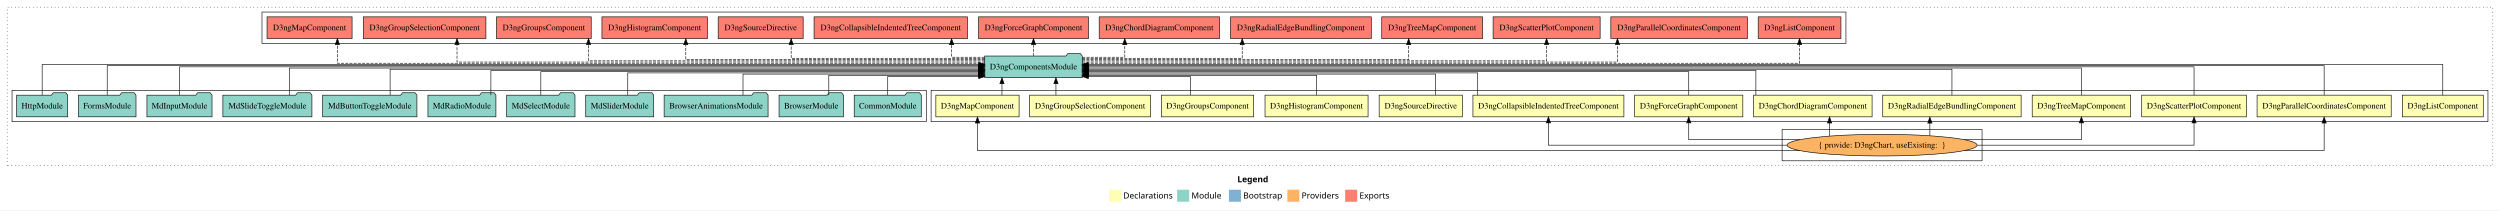
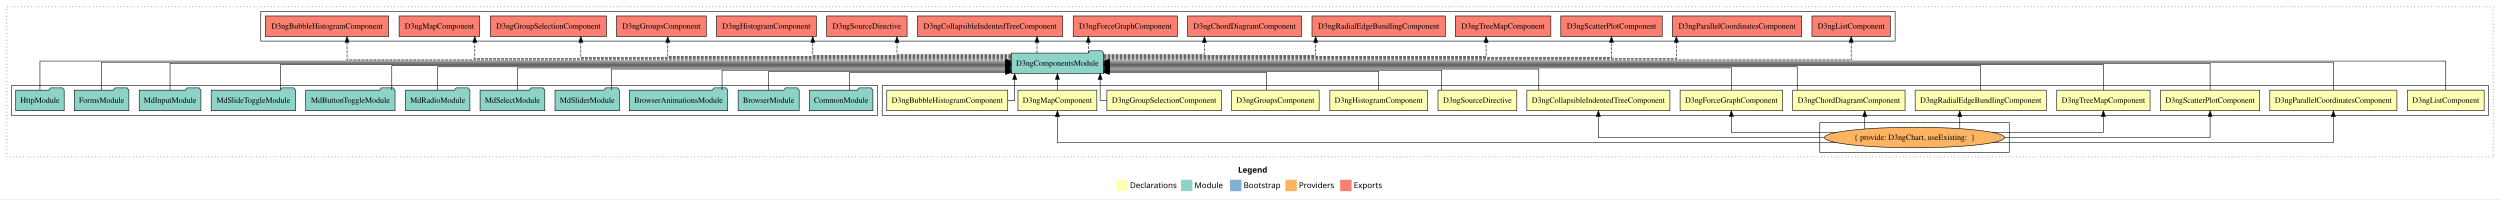
- <svg xmlns="http://www.w3.org/2000/svg" width="4151pt" height="349pt" viewBox="0.00 0.00 4151.00 349.00">
+ <svg xmlns="http://www.w3.org/2000/svg" width="4381pt" height="349pt" viewBox="0.00 0.00 4381.00 349.00">
  <g id="graph0" class="graph" transform="scale(1 1) rotate(0) translate(4 345)">
-     <polygon fill="#ffffff" stroke="transparent" points="-4,4 -4,-345 4147,-345 4147,4 -4,4" />
-     <text text-anchor="start" x="2050.509" y="-42.4" font-family="sans-serif" font-weight="bold" font-size="14.00" fill="#000000">Legend</text>
-     <polygon fill="#ffffb3" stroke="transparent" points="1837.5,-10 1837.5,-30 1857.5,-30 1857.5,-10 1837.5,-10" />
-     <text text-anchor="start" x="1861.129" y="-15.4" font-family="sans-serif" font-size="14.00" fill="#000000">  Declarations</text>
-     <polygon fill="#8dd3c7" stroke="transparent" points="1950.5,-10 1950.5,-30 1970.5,-30 1970.5,-10 1950.5,-10" />
-     <text text-anchor="start" x="1974.225" y="-15.4" font-family="sans-serif" font-size="14.00" fill="#000000">  Module</text>
-     <polygon fill="#80b1d3" stroke="transparent" points="2036.5,-10 2036.5,-30 2056.5,-30 2056.5,-10 2036.5,-10" />
-     <text text-anchor="start" x="2060.281" y="-15.4" font-family="sans-serif" font-size="14.00" fill="#000000">  Bootstrap</text>
-     <polygon fill="#fdb462" stroke="transparent" points="2133.5,-10 2133.5,-30 2153.5,-30 2153.5,-10 2133.5,-10" />
-     <text text-anchor="start" x="2157.173" y="-15.4" font-family="sans-serif" font-size="14.00" fill="#000000">  Providers</text>
-     <polygon fill="#fb8072" stroke="transparent" points="2229.5,-10 2229.5,-30 2249.5,-30 2249.5,-10 2229.5,-10" />
-     <text text-anchor="start" x="2253.226" y="-15.4" font-family="sans-serif" font-size="14.00" fill="#000000">  Exports</text>
+     <polygon fill="#ffffff" stroke="transparent" points="-4,4 -4,-345 4377,-345 4377,4 -4,4" />
+     <text text-anchor="start" x="2165.509" y="-42.4" font-family="sans-serif" font-weight="bold" font-size="14.00" fill="#000000">Legend</text>
+     <polygon fill="#ffffb3" stroke="transparent" points="1952.5,-10 1952.5,-30 1972.5,-30 1972.5,-10 1952.5,-10" />
+     <text text-anchor="start" x="1976.129" y="-15.4" font-family="sans-serif" font-size="14.00" fill="#000000">  Declarations</text>
+     <polygon fill="#8dd3c7" stroke="transparent" points="2065.5,-10 2065.5,-30 2085.5,-30 2085.5,-10 2065.5,-10" />
+     <text text-anchor="start" x="2089.225" y="-15.4" font-family="sans-serif" font-size="14.00" fill="#000000">  Module</text>
+     <polygon fill="#80b1d3" stroke="transparent" points="2151.5,-10 2151.5,-30 2171.5,-30 2171.5,-10 2151.5,-10" />
+     <text text-anchor="start" x="2175.281" y="-15.4" font-family="sans-serif" font-size="14.00" fill="#000000">  Bootstrap</text>
+     <polygon fill="#fdb462" stroke="transparent" points="2248.5,-10 2248.5,-30 2268.5,-30 2268.5,-10 2248.5,-10" />
+     <text text-anchor="start" x="2272.173" y="-15.4" font-family="sans-serif" font-size="14.00" fill="#000000">  Providers</text>
+     <polygon fill="#fb8072" stroke="transparent" points="2344.5,-10 2344.5,-30 2364.5,-30 2364.5,-10 2344.5,-10" />
+     <text text-anchor="start" x="2368.226" y="-15.4" font-family="sans-serif" font-size="14.00" fill="#000000">  Exports</text>
    <g id="clust1" class="cluster">
-       <polygon fill="none" stroke="#000000" stroke-dasharray="1,5" points="8,-70 8,-333 4135,-333 4135,-70 8,-70" />
+       <polygon fill="none" stroke="#000000" stroke-dasharray="1,5" points="8,-70 8,-333 4365,-333 4365,-70 8,-70" />
    </g>
    <g id="clust2" class="cluster">
-       <polygon fill="none" stroke="#000000" points="1542,-143 1542,-195 4127,-195 4127,-143 1542,-143" />
+       <polygon fill="none" stroke="#000000" points="1542,-143 1542,-195 4357,-195 4357,-143 1542,-143" />
    </g>
    <g id="clust4" class="cluster">
-       <polygon fill="none" stroke="#000000" points="2955,-78 2955,-130 3287,-130 3287,-78 2955,-78" />
-     </g>
-     <g id="clust16" class="cluster">
+       <polygon fill="none" stroke="#000000" points="3185,-78 3185,-130 3517,-130 3517,-78 3185,-78" />
+     </g>
+     <g id="clust17" class="cluster">
      <polygon fill="none" stroke="#000000" points="16,-143 16,-195 1534,-195 1534,-143 16,-143" />
    </g>
-     <g id="clust17" class="cluster">
-       <polygon fill="none" stroke="#000000" points="431,-273 431,-325 3061,-325 3061,-273 431,-273" />
+     <g id="clust18" class="cluster">
+       <polygon fill="none" stroke="#000000" points="453,-273 453,-325 3317,-325 3317,-273 453,-273" />
    </g>
    <g id="node1" class="node">
-       <polygon fill="#ffffb3" stroke="#000000" points="4119.218,-187 3984.782,-187 3984.782,-151 4119.218,-151 4119.218,-187" />
-       <text text-anchor="middle" x="4052" y="-164.8" font-family="Times,serif" font-size="14.00" fill="#000000">D3ngListComponent</text>
+       <polygon fill="#ffffb3" stroke="#000000" points="4349.218,-187 4214.782,-187 4214.782,-151 4349.218,-151 4349.218,-187" />
+       <text text-anchor="middle" x="4282" y="-164.8" font-family="Times,serif" font-size="14.00" fill="#000000">D3ngListComponent</text>
+     </g>
+     <g id="node15" class="node">
+       <polygon fill="#8dd3c7" stroke="#000000" points="1929.934,-252 1926.934,-256 1905.934,-256 1902.934,-252 1768.066,-252 1768.066,-216 1929.934,-216 1929.934,-252" />
+       <text text-anchor="middle" x="1849" y="-229.8" font-family="Times,serif" font-size="14.00" fill="#000000">D3ngComponentsModule</text>
+     </g>
+     <g id="edge1" class="edge">
+       <path fill="none" stroke="#000000" d="M4282,-187.129C4282,-207.572 4282,-238 4282,-238 4282,-238 1939.95,-238 1939.95,-238" />
+       <polygon fill="#000000" stroke="#000000" points="1939.95,-234.5 1929.95,-238 1939.95,-241.5 1939.95,-234.5" />
+     </g>
+     <g id="node2" class="node">
+       <polygon fill="#ffffb3" stroke="#000000" points="4196.35,-187 3973.65,-187 3973.65,-151 4196.35,-151 4196.35,-187" />
+       <text text-anchor="middle" x="4085" y="-164.8" font-family="Times,serif" font-size="14.00" fill="#000000">D3ngParallelCoordinatesComponent</text>
+     </g>
+     <g id="edge2" class="edge">
+       <path fill="none" stroke="#000000" d="M4085,-187.308C4085,-207.145 4085,-236 4085,-236 4085,-236 1939.901,-236 1939.901,-236" />
+       <polygon fill="#000000" stroke="#000000" points="1939.901,-232.5 1929.901,-236 1939.901,-239.5 1939.901,-232.5" />
+     </g>
+     <g id="node3" class="node">
+       <polygon fill="#ffffb3" stroke="#000000" points="3955.871,-187 3782.129,-187 3782.129,-151 3955.871,-151 3955.871,-187" />
+       <text text-anchor="middle" x="3869" y="-164.8" font-family="Times,serif" font-size="14.00" fill="#000000">D3ngScatterPlotComponent</text>
+     </g>
+     <g id="edge4" class="edge">
+       <path fill="none" stroke="#000000" d="M3869,-187.106C3869,-206.339 3869,-234 3869,-234 3869,-234 1939.746,-234 1939.746,-234" />
+       <polygon fill="#000000" stroke="#000000" points="1939.746,-230.5 1929.746,-234 1939.746,-237.5 1939.746,-230.5" />
+     </g>
+     <g id="node4" class="node">
+       <polygon fill="#ffffb3" stroke="#000000" points="3763.741,-187 3600.259,-187 3600.259,-151 3763.741,-151 3763.741,-187" />
+       <text text-anchor="middle" x="3682" y="-164.8" font-family="Times,serif" font-size="14.00" fill="#000000">D3ngTreeMapComponent</text>
+     </g>
+     <g id="edge6" class="edge">
+       <path fill="none" stroke="#000000" d="M3682,-187.222C3682,-205.828 3682,-232 3682,-232 3682,-232 1939.83,-232 1939.83,-232" />
+       <polygon fill="#000000" stroke="#000000" points="1939.83,-228.5 1929.83,-232 1939.83,-235.5 1939.83,-228.5" />
+     </g>
+     <g id="node5" class="node">
+       <polygon fill="#ffffb3" stroke="#000000" points="3581.871,-187 3352.129,-187 3352.129,-151 3581.871,-151 3581.871,-187" />
+       <text text-anchor="middle" x="3467" y="-164.8" font-family="Times,serif" font-size="14.00" fill="#000000">D3ngRadialEdgeBundlingComponent</text>
+     </g>
+     <g id="edge8" class="edge">
+       <path fill="none" stroke="#000000" d="M3467,-187.302C3467,-205.27 3467,-230 3467,-230 3467,-230 1939.79,-230 1939.79,-230" />
+       <polygon fill="#000000" stroke="#000000" points="1939.791,-226.5 1929.79,-230 1939.79,-233.5 1939.791,-226.5" />
+     </g>
+     <g id="node6" class="node">
+       <polygon fill="#ffffb3" stroke="#000000" points="3334.414,-187 3137.586,-187 3137.586,-151 3334.414,-151 3334.414,-187" />
+       <text text-anchor="middle" x="3236" y="-164.8" font-family="Times,serif" font-size="14.00" fill="#000000">D3ngChordDiagramComponent</text>
+     </g>
+     <g id="edge10" class="edge">
+       <path fill="none" stroke="#000000" d="M3145.484,-187.023C3145.484,-204.373 3145.484,-228 3145.484,-228 3145.484,-228 1940.101,-228 1940.101,-228" />
+       <polygon fill="#000000" stroke="#000000" points="1940.101,-224.5 1930.101,-228 1940.101,-231.5 1940.101,-224.5" />
+     </g>
+     <g id="node7" class="node">
+       <polygon fill="#ffffb3" stroke="#000000" points="3119.793,-187 2940.207,-187 2940.207,-151 3119.793,-151 3119.793,-187" />
+       <text text-anchor="middle" x="3030" y="-164.8" font-family="Times,serif" font-size="14.00" fill="#000000">D3ngForceGraphComponent</text>
+     </g>
+     <g id="edge12" class="edge">
+       <path fill="none" stroke="#000000" d="M3030,-187.035C3030,-203.734 3030,-226 3030,-226 3030,-226 1940.175,-226 1940.175,-226" />
+       <polygon fill="#000000" stroke="#000000" points="1940.175,-222.5 1930.175,-226 1940.175,-229.5 1940.175,-222.5" />
+     </g>
+     <g id="node8" class="node">
+       <polygon fill="#ffffb3" stroke="#000000" points="2922.335,-187 2671.665,-187 2671.665,-151 2922.335,-151 2922.335,-187" />
+       <text text-anchor="middle" x="2797" y="-164.8" font-family="Times,serif" font-size="14.00" fill="#000000">D3ngCollapsibleIndentedTreeComponent</text>
+     </g>
+     <g id="edge14" class="edge">
+       <path fill="none" stroke="#000000" d="M2692.602,-187.009C2692.602,-203.049 2692.602,-224 2692.602,-224 2692.602,-224 1939.888,-224 1939.888,-224" />
+       <polygon fill="#000000" stroke="#000000" points="1939.888,-220.5 1929.888,-224 1939.888,-227.5 1939.888,-220.5" />
+     </g>
+     <g id="node9" class="node">
+       <polygon fill="#ffffb3" stroke="#000000" points="2654.062,-187 2515.938,-187 2515.938,-151 2654.062,-151 2654.062,-187" />
+       <text text-anchor="middle" x="2585" y="-164.8" font-family="Times,serif" font-size="14.00" fill="#000000">D3ngSourceDirective</text>
+     </g>
+     <g id="edge16" class="edge">
+       <path fill="none" stroke="#000000" d="M2522.327,-187.24C2522.327,-202.571 2522.327,-222 2522.327,-222 2522.327,-222 1939.884,-222 1939.884,-222" />
+       <polygon fill="#000000" stroke="#000000" points="1939.884,-218.5 1929.884,-222 1939.884,-225.5 1939.884,-218.5" />
+     </g>
+     <g id="node10" class="node">
+       <polygon fill="#ffffb3" stroke="#000000" points="2497.538,-187 2326.462,-187 2326.462,-151 2497.538,-151 2497.538,-187" />
+       <text text-anchor="middle" x="2412" y="-164.8" font-family="Times,serif" font-size="14.00" fill="#000000">D3ngHistogramComponent</text>
+     </g>
+     <g id="edge17" class="edge">
+       <path fill="none" stroke="#000000" d="M2412,-187.124C2412,-201.783 2412,-220 2412,-220 2412,-220 1939.964,-220 1939.964,-220" />
+       <polygon fill="#000000" stroke="#000000" points="1939.964,-216.5 1929.964,-220 1939.964,-223.5 1939.964,-216.5" />
+     </g>
+     <g id="node11" class="node">
+       <polygon fill="#ffffb3" stroke="#000000" points="2307.651,-187 2154.349,-187 2154.349,-151 2307.651,-151 2307.651,-187" />
+       <text text-anchor="middle" x="2231" y="-164.8" font-family="Times,serif" font-size="14.00" fill="#000000">D3ngGroupsComponent</text>
+     </g>
+     <g id="edge18" class="edge">
+       <path fill="none" stroke="#000000" d="M2215.566,-187.246C2215.566,-201.177 2215.566,-218 2215.566,-218 2215.566,-218 1939.898,-218 1939.898,-218" />
+       <polygon fill="#000000" stroke="#000000" points="1939.898,-214.5 1929.898,-218 1939.898,-221.5 1939.898,-214.5" />
+     </g>
+     <g id="node12" class="node">
+       <polygon fill="#ffffb3" stroke="#000000" points="2136.305,-187 1935.695,-187 1935.695,-151 2136.305,-151 2136.305,-187" />
+       <text text-anchor="middle" x="2036" y="-164.8" font-family="Times,serif" font-size="14.00" fill="#000000">D3ngGroupSelectionComponent</text>
+     </g>
+     <g id="edge19" class="edge">
+       <path fill="none" stroke="#000000" d="M1935.459,-169C1928.333,-169 1923.883,-169 1923.883,-169 1923.883,-169 1923.883,-205.894 1923.883,-205.894" />
+       <polygon fill="#000000" stroke="#000000" points="1920.383,-205.894 1923.883,-215.894 1927.383,-205.894 1920.383,-205.894" />
+     </g>
+     <g id="node13" class="node">
+       <polygon fill="#ffffb3" stroke="#000000" points="1918.098,-187 1779.902,-187 1779.902,-151 1918.098,-151 1918.098,-187" />
+       <text text-anchor="middle" x="1849" y="-164.8" font-family="Times,serif" font-size="14.00" fill="#000000">D3ngMapComponent</text>
+     </g>
+     <g id="edge20" class="edge">
+       <path fill="none" stroke="#000000" d="M1849,-187.106C1849,-187.106 1849,-205.991 1849,-205.991" />
+       <polygon fill="#000000" stroke="#000000" points="1845.5,-205.991 1849,-215.991 1852.5,-205.991 1845.5,-205.991" />
    </g>
    <g id="node14" class="node">
-       <polygon fill="#8dd3c7" stroke="#000000" points="1792.934,-252 1789.934,-256 1768.934,-256 1765.934,-252 1631.066,-252 1631.066,-216 1792.934,-216 1792.934,-252" />
-       <text text-anchor="middle" x="1712" y="-229.8" font-family="Times,serif" font-size="14.00" fill="#000000">D3ngComponentsModule</text>
-     </g>
-     <g id="edge1" class="edge">
-       <path fill="none" stroke="#000000" d="M4052,-187.129C4052,-207.572 4052,-238 4052,-238 4052,-238 1802.888,-238 1802.888,-238" />
-       <polygon fill="#000000" stroke="#000000" points="1802.888,-234.5 1792.888,-238 1802.888,-241.5 1802.888,-234.5" />
-     </g>
-     <g id="node2" class="node">
-       <polygon fill="#ffffb3" stroke="#000000" points="3966.35,-187 3743.65,-187 3743.65,-151 3966.35,-151 3966.35,-187" />
-       <text text-anchor="middle" x="3855" y="-164.8" font-family="Times,serif" font-size="14.00" fill="#000000">D3ngParallelCoordinatesComponent</text>
-     </g>
-     <g id="edge2" class="edge">
-       <path fill="none" stroke="#000000" d="M3855,-187.308C3855,-207.145 3855,-236 3855,-236 3855,-236 1802.743,-236 1802.743,-236" />
-       <polygon fill="#000000" stroke="#000000" points="1802.743,-232.5 1792.743,-236 1802.743,-239.5 1802.743,-232.5" />
-     </g>
-     <g id="node3" class="node">
-       <polygon fill="#ffffb3" stroke="#000000" points="3725.871,-187 3552.129,-187 3552.129,-151 3725.871,-151 3725.871,-187" />
-       <text text-anchor="middle" x="3639" y="-164.8" font-family="Times,serif" font-size="14.00" fill="#000000">D3ngScatterPlotComponent</text>
-     </g>
-     <g id="edge4" class="edge">
-       <path fill="none" stroke="#000000" d="M3639,-187.106C3639,-206.339 3639,-234 3639,-234 3639,-234 1802.958,-234 1802.958,-234" />
-       <polygon fill="#000000" stroke="#000000" points="1802.958,-230.5 1792.958,-234 1802.958,-237.5 1802.958,-230.5" />
-     </g>
-     <g id="node4" class="node">
-       <polygon fill="#ffffb3" stroke="#000000" points="3533.741,-187 3370.259,-187 3370.259,-151 3533.741,-151 3533.741,-187" />
-       <text text-anchor="middle" x="3452" y="-164.8" font-family="Times,serif" font-size="14.00" fill="#000000">D3ngTreeMapComponent</text>
-     </g>
-     <g id="edge6" class="edge">
-       <path fill="none" stroke="#000000" d="M3452,-187.222C3452,-205.828 3452,-232 3452,-232 3452,-232 1802.722,-232 1802.722,-232" />
-       <polygon fill="#000000" stroke="#000000" points="1802.722,-228.5 1792.722,-232 1802.722,-235.5 1802.722,-228.5" />
-     </g>
-     <g id="node5" class="node">
-       <polygon fill="#ffffb3" stroke="#000000" points="3351.871,-187 3122.129,-187 3122.129,-151 3351.871,-151 3351.871,-187" />
-       <text text-anchor="middle" x="3237" y="-164.8" font-family="Times,serif" font-size="14.00" fill="#000000">D3ngRadialEdgeBundlingComponent</text>
-     </g>
-     <g id="edge8" class="edge">
-       <path fill="none" stroke="#000000" d="M3237,-187.302C3237,-205.27 3237,-230 3237,-230 3237,-230 1802.914,-230 1802.914,-230" />
-       <polygon fill="#000000" stroke="#000000" points="1802.914,-226.5 1792.914,-230 1802.914,-233.5 1802.914,-226.5" />
-     </g>
-     <g id="node6" class="node">
-       <polygon fill="#ffffb3" stroke="#000000" points="3104.414,-187 2907.586,-187 2907.586,-151 3104.414,-151 3104.414,-187" />
-       <text text-anchor="middle" x="3006" y="-164.8" font-family="Times,serif" font-size="14.00" fill="#000000">D3ngChordDiagramComponent</text>
-     </g>
-     <g id="edge10" class="edge">
-       <path fill="none" stroke="#000000" d="M2911.467,-187.023C2911.467,-204.373 2911.467,-228 2911.467,-228 2911.467,-228 1803.032,-228 1803.032,-228" />
-       <polygon fill="#000000" stroke="#000000" points="1803.032,-224.5 1793.032,-228 1803.032,-231.5 1803.032,-224.5" />
-     </g>
-     <g id="node7" class="node">
-       <polygon fill="#ffffb3" stroke="#000000" points="2889.793,-187 2710.207,-187 2710.207,-151 2889.793,-151 2889.793,-187" />
-       <text text-anchor="middle" x="2800" y="-164.8" font-family="Times,serif" font-size="14.00" fill="#000000">D3ngForceGraphComponent</text>
-     </g>
-     <g id="edge12" class="edge">
-       <path fill="none" stroke="#000000" d="M2800,-187.035C2800,-203.734 2800,-226 2800,-226 2800,-226 1802.888,-226 1802.888,-226" />
-       <polygon fill="#000000" stroke="#000000" points="1802.888,-222.5 1792.888,-226 1802.888,-229.5 1802.888,-222.5" />
-     </g>
-     <g id="node8" class="node">
-       <polygon fill="#ffffb3" stroke="#000000" points="2692.335,-187 2441.665,-187 2441.665,-151 2692.335,-151 2692.335,-187" />
-       <text text-anchor="middle" x="2567" y="-164.8" font-family="Times,serif" font-size="14.00" fill="#000000">D3ngCollapsibleIndentedTreeComponent</text>
-     </g>
-     <g id="edge14" class="edge">
-       <path fill="none" stroke="#000000" d="M2449.602,-187.009C2449.602,-203.049 2449.602,-224 2449.602,-224 2449.602,-224 1803.046,-224 1803.046,-224" />
-       <polygon fill="#000000" stroke="#000000" points="1803.046,-220.5 1793.046,-224 1803.046,-227.5 1803.046,-220.5" />
-     </g>
-     <g id="node9" class="node">
-       <polygon fill="#ffffb3" stroke="#000000" points="2424.062,-187 2285.938,-187 2285.938,-151 2424.062,-151 2424.062,-187" />
-       <text text-anchor="middle" x="2355" y="-164.8" font-family="Times,serif" font-size="14.00" fill="#000000">D3ngSourceDirective</text>
-     </g>
-     <g id="edge16" class="edge">
-       <path fill="none" stroke="#000000" d="M2379.481,-187.24C2379.481,-202.571 2379.481,-222 2379.481,-222 2379.481,-222 1802.846,-222 1802.846,-222" />
-       <polygon fill="#000000" stroke="#000000" points="1802.846,-218.5 1792.846,-222 1802.846,-225.5 1802.846,-218.5" />
-     </g>
-     <g id="node10" class="node">
-       <polygon fill="#ffffb3" stroke="#000000" points="2267.538,-187 2096.462,-187 2096.462,-151 2267.538,-151 2267.538,-187" />
-       <text text-anchor="middle" x="2182" y="-164.8" font-family="Times,serif" font-size="14.00" fill="#000000">D3ngHistogramComponent</text>
-     </g>
-     <g id="edge17" class="edge">
-       <path fill="none" stroke="#000000" d="M2182,-187.124C2182,-201.783 2182,-220 2182,-220 2182,-220 1802.796,-220 1802.796,-220" />
-       <polygon fill="#000000" stroke="#000000" points="1802.796,-216.5 1792.796,-220 1802.796,-223.5 1802.796,-216.5" />
-     </g>
-     <g id="node11" class="node">
-       <polygon fill="#ffffb3" stroke="#000000" points="2077.651,-187 1924.349,-187 1924.349,-151 2077.651,-151 2077.651,-187" />
-       <text text-anchor="middle" x="2001" y="-164.8" font-family="Times,serif" font-size="14.00" fill="#000000">D3ngGroupsComponent</text>
-     </g>
-     <g id="edge18" class="edge">
-       <path fill="none" stroke="#000000" d="M1972.566,-187.246C1972.566,-201.177 1972.566,-218 1972.566,-218 1972.566,-218 1803.016,-218 1803.016,-218" />
-       <polygon fill="#000000" stroke="#000000" points="1803.016,-214.5 1793.016,-218 1803.016,-221.5 1803.016,-214.5" />
-     </g>
-     <g id="node12" class="node">
-       <polygon fill="#ffffb3" stroke="#000000" points="1906.305,-187 1705.695,-187 1705.695,-151 1906.305,-151 1906.305,-187" />
-       <text text-anchor="middle" x="1806" y="-164.8" font-family="Times,serif" font-size="14.00" fill="#000000">D3ngGroupSelectionComponent</text>
-     </g>
-     <g id="edge19" class="edge">
-       <path fill="none" stroke="#000000" d="M1749.282,-187.106C1749.282,-187.106 1749.282,-205.991 1749.282,-205.991" />
-       <polygon fill="#000000" stroke="#000000" points="1745.782,-205.991 1749.282,-215.991 1752.782,-205.991 1745.782,-205.991" />
-     </g>
-     <g id="node13" class="node">
-       <polygon fill="#ffffb3" stroke="#000000" points="1688.098,-187 1549.902,-187 1549.902,-151 1688.098,-151 1688.098,-187" />
-       <text text-anchor="middle" x="1619" y="-164.8" font-family="Times,serif" font-size="14.00" fill="#000000">D3ngMapComponent</text>
-     </g>
-     <g id="edge20" class="edge">
-       <path fill="none" stroke="#000000" d="M1659.666,-187.106C1659.666,-187.106 1659.666,-205.991 1659.666,-205.991" />
-       <polygon fill="#000000" stroke="#000000" points="1656.166,-205.991 1659.666,-215.991 1663.166,-205.991 1656.166,-205.991" />
-     </g>
-     <g id="node27" class="node">
-       <polygon fill="#fb8072" stroke="#000000" points="3052.718,-317 2915.282,-317 2915.282,-281 3052.718,-281 3052.718,-317" />
-       <text text-anchor="middle" x="2984" y="-294.8" font-family="Times,serif" font-size="14.00" fill="#000000">D3ngListComponent </text>
-     </g>
-     <g id="edge33" class="edge">
-       <path fill="none" stroke="#000000" stroke-dasharray="5,2" d="M1793.019,-240C2073.197,-240 2984,-240 2984,-240 2984,-240 2984,-270.978 2984,-270.978" />
-       <polygon fill="#000000" stroke="#000000" points="2980.5,-270.977 2984,-280.978 2987.5,-270.978 2980.5,-270.977" />
+       <polygon fill="#ffffb3" stroke="#000000" points="1761.979,-187 1550.021,-187 1550.021,-151 1761.979,-151 1761.979,-187" />
+       <text text-anchor="middle" x="1656" y="-164.8" font-family="Times,serif" font-size="14.00" fill="#000000">D3ngBubbleHistogramComponent</text>
+     </g>
+     <g id="edge22" class="edge">
+       <path fill="none" stroke="#000000" d="M1762.36,-169C1769.611,-169 1774.117,-169 1774.117,-169 1774.117,-169 1774.117,-205.894 1774.117,-205.894" />
+       <polygon fill="#000000" stroke="#000000" points="1770.617,-205.894 1774.117,-215.894 1777.617,-205.894 1770.617,-205.894" />
    </g>
    <g id="node28" class="node">
-       <polygon fill="#fb8072" stroke="#000000" points="2897.35,-317 2670.65,-317 2670.65,-281 2897.35,-281 2897.35,-317" />
-       <text text-anchor="middle" x="2784" y="-294.8" font-family="Times,serif" font-size="14.00" fill="#000000">D3ngParallelCoordinatesComponent </text>
+       <polygon fill="#fb8072" stroke="#000000" points="3308.718,-317 3171.282,-317 3171.282,-281 3308.718,-281 3308.718,-317" />
+       <text text-anchor="middle" x="3240" y="-294.8" font-family="Times,serif" font-size="14.00" fill="#000000">D3ngListComponent </text>
    </g>
    <g id="edge34" class="edge">
-       <path fill="none" stroke="#000000" stroke-dasharray="5,2" d="M1793.002,-242C2026.04,-242 2681.621,-242 2681.621,-242 2681.621,-242 2681.621,-270.965 2681.621,-270.965" />
-       <polygon fill="#000000" stroke="#000000" points="2678.121,-270.965 2681.621,-280.965 2685.121,-270.965 2678.121,-270.965" />
+       <path fill="none" stroke="#000000" stroke-dasharray="5,2" d="M1929.798,-240C2226.672,-240 3240,-240 3240,-240 3240,-240 3240,-270.978 3240,-270.978" />
+       <polygon fill="#000000" stroke="#000000" points="3236.5,-270.977 3240,-280.978 3243.5,-270.978 3236.5,-270.977" />
    </g>
    <g id="node29" class="node">
-       <polygon fill="#fb8072" stroke="#000000" points="2652.871,-317 2475.129,-317 2475.129,-281 2652.871,-281 2652.871,-317" />
-       <text text-anchor="middle" x="2564" y="-294.8" font-family="Times,serif" font-size="14.00" fill="#000000">D3ngScatterPlotComponent </text>
+       <polygon fill="#fb8072" stroke="#000000" points="3153.35,-317 2926.65,-317 2926.65,-281 3153.35,-281 3153.35,-317" />
+       <text text-anchor="middle" x="3040" y="-294.8" font-family="Times,serif" font-size="14.00" fill="#000000">D3ngParallelCoordinatesComponent </text>
    </g>
    <g id="edge35" class="edge">
-       <path fill="none" stroke="#000000" stroke-dasharray="5,2" d="M1792.922,-244C2005.596,-244 2564,-244 2564,-244 2564,-244 2564,-270.991 2564,-270.991" />
-       <polygon fill="#000000" stroke="#000000" points="2560.5,-270.991 2564,-280.991 2567.5,-270.991 2560.5,-270.991" />
+       <path fill="none" stroke="#000000" stroke-dasharray="5,2" d="M1930.077,-242C2181.873,-242 2933.589,-242 2933.589,-242 2933.589,-242 2933.589,-270.965 2933.589,-270.965" />
+       <polygon fill="#000000" stroke="#000000" points="2930.089,-270.965 2933.589,-280.965 2937.089,-270.965 2930.089,-270.965" />
    </g>
    <g id="node30" class="node">
-       <polygon fill="#fb8072" stroke="#000000" points="2457.741,-317 2290.259,-317 2290.259,-281 2457.741,-281 2457.741,-317" />
-       <text text-anchor="middle" x="2374" y="-294.8" font-family="Times,serif" font-size="14.00" fill="#000000">D3ngTreeMapComponent </text>
+       <polygon fill="#fb8072" stroke="#000000" points="2908.871,-317 2731.129,-317 2731.129,-281 2908.871,-281 2908.871,-317" />
+       <text text-anchor="middle" x="2820" y="-294.8" font-family="Times,serif" font-size="14.00" fill="#000000">D3ngScatterPlotComponent </text>
    </g>
    <g id="edge36" class="edge">
-       <path fill="none" stroke="#000000" stroke-dasharray="5,2" d="M1792.799,-246C1961.348,-246 2334.93,-246 2334.93,-246 2334.93,-246 2334.93,-270.76 2334.93,-270.76" />
-       <polygon fill="#000000" stroke="#000000" points="2331.43,-270.76 2334.93,-280.76 2338.43,-270.76 2331.43,-270.76" />
+       <path fill="none" stroke="#000000" stroke-dasharray="5,2" d="M1930.117,-244C2163.487,-244 2820,-244 2820,-244 2820,-244 2820,-270.991 2820,-270.991" />
+       <polygon fill="#000000" stroke="#000000" points="2816.5,-270.991 2820,-280.991 2823.5,-270.991 2816.5,-270.991" />
    </g>
    <g id="node31" class="node">
-       <polygon fill="#fb8072" stroke="#000000" points="2272.871,-317 2039.129,-317 2039.129,-281 2272.871,-281 2272.871,-317" />
-       <text text-anchor="middle" x="2156" y="-294.8" font-family="Times,serif" font-size="14.00" fill="#000000">D3ngRadialEdgeBundlingComponent </text>
+       <polygon fill="#fb8072" stroke="#000000" points="2713.741,-317 2546.259,-317 2546.259,-281 2713.741,-281 2713.741,-317" />
+       <text text-anchor="middle" x="2630" y="-294.8" font-family="Times,serif" font-size="14.00" fill="#000000">D3ngTreeMapComponent </text>
    </g>
    <g id="edge37" class="edge">
-       <path fill="none" stroke="#000000" stroke-dasharray="5,2" d="M1792.818,-248C1895.226,-248 2058.57,-248 2058.57,-248 2058.57,-248 2058.57,-270.876 2058.57,-270.876" />
-       <polygon fill="#000000" stroke="#000000" points="2055.07,-270.876 2058.57,-280.876 2062.07,-270.876 2055.07,-270.876" />
+       <path fill="none" stroke="#000000" stroke-dasharray="5,2" d="M1929.749,-246C2123.767,-246 2600.205,-246 2600.205,-246 2600.205,-246 2600.205,-270.76 2600.205,-270.76" />
+       <polygon fill="#000000" stroke="#000000" points="2596.705,-270.76 2600.205,-280.76 2603.705,-270.76 2596.705,-270.76" />
    </g>
    <g id="node32" class="node">
-       <polygon fill="#fb8072" stroke="#000000" points="2020.914,-317 1821.086,-317 1821.086,-281 2020.914,-281 2020.914,-317" />
-       <text text-anchor="middle" x="1921" y="-294.8" font-family="Times,serif" font-size="14.00" fill="#000000">D3ngChordDiagramComponent </text>
+       <polygon fill="#fb8072" stroke="#000000" points="2528.871,-317 2295.129,-317 2295.129,-281 2528.871,-281 2528.871,-317" />
+       <text text-anchor="middle" x="2412" y="-294.8" font-family="Times,serif" font-size="14.00" fill="#000000">D3ngRadialEdgeBundlingComponent </text>
    </g>
    <g id="edge38" class="edge">
-       <path fill="none" stroke="#000000" stroke-dasharray="5,2" d="M1793.124,-250C1829.168,-250 1863.598,-250 1863.598,-250 1863.598,-250 1863.598,-270.754 1863.598,-270.754" />
-       <polygon fill="#000000" stroke="#000000" points="1860.098,-270.754 1863.598,-280.754 1867.098,-270.754 1860.098,-270.754" />
+       <path fill="none" stroke="#000000" stroke-dasharray="5,2" d="M1929.91,-248C2060.086,-248 2301.57,-248 2301.57,-248 2301.57,-248 2301.57,-270.876 2301.57,-270.876" />
+       <polygon fill="#000000" stroke="#000000" points="2298.07,-270.876 2301.57,-280.876 2305.07,-270.876 2298.07,-270.876" />
    </g>
    <g id="node33" class="node">
-       <polygon fill="#fb8072" stroke="#000000" points="1803.293,-317 1620.707,-317 1620.707,-281 1803.293,-281 1803.293,-317" />
-       <text text-anchor="middle" x="1712" y="-294.8" font-family="Times,serif" font-size="14.00" fill="#000000">D3ngForceGraphComponent </text>
+       <polygon fill="#fb8072" stroke="#000000" points="2276.914,-317 2077.086,-317 2077.086,-281 2276.914,-281 2276.914,-317" />
+       <text text-anchor="middle" x="2177" y="-294.8" font-family="Times,serif" font-size="14.00" fill="#000000">D3ngChordDiagramComponent </text>
    </g>
    <g id="edge39" class="edge">
-       <path fill="none" stroke="#000000" stroke-dasharray="5,2" d="M1712,-252.106C1712,-252.106 1712,-270.991 1712,-270.991" />
-       <polygon fill="#000000" stroke="#000000" points="1708.5,-270.991 1712,-280.991 1715.5,-270.991 1708.5,-270.991" />
+       <path fill="none" stroke="#000000" stroke-dasharray="5,2" d="M1929.799,-250C2005.344,-250 2106.598,-250 2106.598,-250 2106.598,-250 2106.598,-270.754 2106.598,-270.754" />
+       <polygon fill="#000000" stroke="#000000" points="2103.098,-270.754 2106.598,-280.754 2110.098,-270.754 2103.098,-270.754" />
    </g>
    <g id="node34" class="node">
-       <polygon fill="#fb8072" stroke="#000000" points="1602.335,-317 1347.665,-317 1347.665,-281 1602.335,-281 1602.335,-317" />
-       <text text-anchor="middle" x="1475" y="-294.8" font-family="Times,serif" font-size="14.00" fill="#000000">D3ngCollapsibleIndentedTreeComponent </text>
+       <polygon fill="#fb8072" stroke="#000000" points="2059.293,-317 1876.707,-317 1876.707,-281 2059.293,-281 2059.293,-317" />
+       <text text-anchor="middle" x="1968" y="-294.8" font-family="Times,serif" font-size="14.00" fill="#000000">D3ngForceGraphComponent </text>
    </g>
    <g id="edge40" class="edge">
-       <path fill="none" stroke="#000000" stroke-dasharray="5,2" d="M1630.96,-250C1601.847,-250 1576.059,-250 1576.059,-250 1576.059,-250 1576.059,-270.754 1576.059,-270.754" />
-       <polygon fill="#000000" stroke="#000000" points="1572.559,-270.754 1576.059,-280.754 1579.559,-270.754 1572.559,-270.754" />
+       <path fill="none" stroke="#000000" stroke-dasharray="5,2" d="M1903.16,-252.106C1903.16,-252.106 1903.16,-270.991 1903.16,-270.991" />
+       <polygon fill="#000000" stroke="#000000" points="1899.66,-270.991 1903.16,-280.991 1906.66,-270.991 1899.66,-270.991" />
    </g>
    <g id="node35" class="node">
-       <polygon fill="#fb8072" stroke="#000000" points="1329.562,-317 1188.438,-317 1188.438,-281 1329.562,-281 1329.562,-317" />
-       <text text-anchor="middle" x="1259" y="-294.8" font-family="Times,serif" font-size="14.00" fill="#000000">D3ngSourceDirective </text>
+       <polygon fill="#fb8072" stroke="#000000" points="1858.335,-317 1603.665,-317 1603.665,-281 1858.335,-281 1858.335,-317" />
+       <text text-anchor="middle" x="1731" y="-294.8" font-family="Times,serif" font-size="14.00" fill="#000000">D3ngCollapsibleIndentedTreeComponent </text>
    </g>
    <g id="edge41" class="edge">
-       <path fill="none" stroke="#000000" stroke-dasharray="5,2" d="M1631.062,-248C1513.568,-248 1309.647,-248 1309.647,-248 1309.647,-248 1309.647,-270.876 1309.647,-270.876" />
-       <polygon fill="#000000" stroke="#000000" points="1306.147,-270.876 1309.647,-280.876 1313.147,-270.876 1306.147,-270.876" />
+       <path fill="none" stroke="#000000" stroke-dasharray="5,2" d="M1813.225,-252.106C1813.225,-252.106 1813.225,-270.991 1813.225,-270.991" />
+       <polygon fill="#000000" stroke="#000000" points="1809.725,-270.991 1813.225,-280.991 1816.725,-270.991 1809.725,-270.991" />
    </g>
    <g id="node36" class="node">
-       <polygon fill="#fb8072" stroke="#000000" points="1170.537,-317 995.463,-317 995.463,-281 1170.537,-281 1170.537,-317" />
-       <text text-anchor="middle" x="1083" y="-294.8" font-family="Times,serif" font-size="14.00" fill="#000000">D3ngHistogramComponent </text>
+       <polygon fill="#fb8072" stroke="#000000" points="1585.562,-317 1444.438,-317 1444.438,-281 1585.562,-281 1585.562,-317" />
+       <text text-anchor="middle" x="1515" y="-294.8" font-family="Times,serif" font-size="14.00" fill="#000000">D3ngSourceDirective </text>
    </g>
    <g id="edge42" class="edge">
-       <path fill="none" stroke="#000000" stroke-dasharray="5,2" d="M1631.119,-246C1472.233,-246 1134.684,-246 1134.684,-246 1134.684,-246 1134.684,-270.76 1134.684,-270.76" />
-       <polygon fill="#000000" stroke="#000000" points="1131.184,-270.76 1134.684,-280.76 1138.184,-270.76 1131.184,-270.76" />
+       <path fill="none" stroke="#000000" stroke-dasharray="5,2" d="M1768.07,-250C1685.026,-250 1567.896,-250 1567.896,-250 1567.896,-250 1567.896,-270.754 1567.896,-270.754" />
+       <polygon fill="#000000" stroke="#000000" points="1564.396,-270.754 1567.896,-280.754 1571.396,-270.754 1564.396,-270.754" />
    </g>
    <g id="node37" class="node">
-       <polygon fill="#fb8072" stroke="#000000" points="977.651,-317 820.349,-317 820.349,-281 977.651,-281 977.651,-317" />
-       <text text-anchor="middle" x="899" y="-294.8" font-family="Times,serif" font-size="14.00" fill="#000000">D3ngGroupsComponent </text>
+       <polygon fill="#fb8072" stroke="#000000" points="1426.537,-317 1251.463,-317 1251.463,-281 1426.537,-281 1426.537,-317" />
+       <text text-anchor="middle" x="1339" y="-294.8" font-family="Times,serif" font-size="14.00" fill="#000000">D3ngHistogramComponent </text>
    </g>
    <g id="edge43" class="edge">
-       <path fill="none" stroke="#000000" stroke-dasharray="5,2" d="M1631.174,-244C1439.467,-244 973.179,-244 973.179,-244 973.179,-244 973.179,-270.991 973.179,-270.991" />
-       <polygon fill="#000000" stroke="#000000" points="969.679,-270.991 973.179,-280.991 976.679,-270.991 969.679,-270.991" />
+       <path fill="none" stroke="#000000" stroke-dasharray="5,2" d="M1768.121,-248C1643.899,-248 1420.342,-248 1420.342,-248 1420.342,-248 1420.342,-270.876 1420.342,-270.876" />
+       <polygon fill="#000000" stroke="#000000" points="1416.842,-270.876 1420.342,-280.876 1423.842,-270.876 1416.842,-270.876" />
    </g>
    <g id="node38" class="node">
-       <polygon fill="#fb8072" stroke="#000000" points="802.804,-317 599.196,-317 599.196,-281 802.804,-281 802.804,-317" />
-       <text text-anchor="middle" x="701" y="-294.8" font-family="Times,serif" font-size="14.00" fill="#000000">D3ngGroupSelectionComponent </text>
+       <polygon fill="#fb8072" stroke="#000000" points="1233.651,-317 1076.349,-317 1076.349,-281 1233.651,-281 1233.651,-317" />
+       <text text-anchor="middle" x="1155" y="-294.8" font-family="Times,serif" font-size="14.00" fill="#000000">D3ngGroupsComponent </text>
    </g>
    <g id="edge44" class="edge">
-       <path fill="none" stroke="#000000" stroke-dasharray="5,2" d="M1631.218,-242C1400.46,-242 754.842,-242 754.842,-242 754.842,-242 754.842,-270.965 754.842,-270.965" />
-       <polygon fill="#000000" stroke="#000000" points="751.342,-270.965 754.842,-280.965 758.342,-270.965 751.342,-270.965" />
+       <path fill="none" stroke="#000000" stroke-dasharray="5,2" d="M1767.994,-246C1587.131,-246 1166.212,-246 1166.212,-246 1166.212,-246 1166.212,-270.76 1166.212,-270.76" />
+       <polygon fill="#000000" stroke="#000000" points="1162.712,-270.76 1166.212,-280.76 1169.712,-270.76 1162.712,-270.76" />
    </g>
    <g id="node39" class="node">
-       <polygon fill="#fb8072" stroke="#000000" points="580.599,-317 439.401,-317 439.401,-281 580.599,-281 580.599,-317" />
-       <text text-anchor="middle" x="510" y="-294.8" font-family="Times,serif" font-size="14.00" fill="#000000">D3ngMapComponent </text>
+       <polygon fill="#fb8072" stroke="#000000" points="1058.804,-317 855.196,-317 855.196,-281 1058.804,-281 1058.804,-317" />
+       <text text-anchor="middle" x="957" y="-294.8" font-family="Times,serif" font-size="14.00" fill="#000000">D3ngGroupSelectionComponent </text>
    </g>
    <g id="edge45" class="edge">
-       <path fill="none" stroke="#000000" stroke-dasharray="5,2" d="M1631.186,-240C1368.59,-240 556.207,-240 556.207,-240 556.207,-240 556.207,-270.978 556.207,-270.978" />
-       <polygon fill="#000000" stroke="#000000" points="552.707,-270.977 556.207,-280.978 559.707,-270.978 552.707,-270.977" />
-     </g>
-     <g id="node15" class="node">
-       <ellipse fill="#fdb462" stroke="#000000" cx="3121" cy="-104" rx="157.76" ry="18" />
-       <text text-anchor="middle" x="3121" y="-99.8" font-family="Times,serif" font-size="14.00" fill="#000000">{ provide: D3ngChart, useExisting:  }</text>
+       <path fill="none" stroke="#000000" stroke-dasharray="5,2" d="M1768.163,-244C1558.57,-244 1013.843,-244 1013.843,-244 1013.843,-244 1013.843,-270.991 1013.843,-270.991" />
+       <polygon fill="#000000" stroke="#000000" points="1010.343,-270.991 1013.843,-280.991 1017.343,-270.991 1010.343,-270.991" />
+     </g>
+     <g id="node40" class="node">
+       <polygon fill="#fb8072" stroke="#000000" points="836.599,-317 695.401,-317 695.401,-281 836.599,-281 836.599,-317" />
+       <text text-anchor="middle" x="766" y="-294.8" font-family="Times,serif" font-size="14.00" fill="#000000">D3ngMapComponent </text>
+     </g>
+     <g id="edge46" class="edge">
+       <path fill="none" stroke="#000000" stroke-dasharray="5,2" d="M1768.031,-242C1526.545,-242 828.009,-242 828.009,-242 828.009,-242 828.009,-270.965 828.009,-270.965" />
+       <polygon fill="#000000" stroke="#000000" points="824.509,-270.965 828.009,-280.965 831.509,-270.965 824.509,-270.965" />
+     </g>
+     <g id="node41" class="node">
+       <polygon fill="#fb8072" stroke="#000000" points="676.98,-317 461.021,-317 461.021,-281 676.98,-281 676.98,-317" />
+       <text text-anchor="middle" x="569" y="-294.8" font-family="Times,serif" font-size="14.00" fill="#000000">D3ngBubbleHistogramComponent </text>
+     </g>
+     <g id="edge47" class="edge">
+       <path fill="none" stroke="#000000" stroke-dasharray="5,2" d="M1768.283,-240C1492.437,-240 604.177,-240 604.177,-240 604.177,-240 604.177,-270.978 604.177,-270.978" />
+       <polygon fill="#000000" stroke="#000000" points="600.677,-270.977 604.177,-280.978 607.677,-270.978 600.677,-270.977" />
+     </g>
+     <g id="node16" class="node">
+       <ellipse fill="#fdb462" stroke="#000000" cx="3351" cy="-104" rx="157.76" ry="18" />
+       <text text-anchor="middle" x="3351" y="-99.8" font-family="Times,serif" font-size="14.00" fill="#000000">{ provide: D3ngChart, useExisting:  }</text>
    </g>
    <g id="edge3" class="edge">
-       <path fill="none" stroke="#000000" d="M3257.769,-95C3470.126,-95 3855,-95 3855,-95 3855,-95 3855,-140.708 3855,-140.708" />
-       <polygon fill="#000000" stroke="#000000" points="3851.5,-140.708 3855,-150.708 3858.5,-140.708 3851.5,-140.708" />
+       <path fill="none" stroke="#000000" d="M3487.769,-95C3700.126,-95 4085,-95 4085,-95 4085,-95 4085,-140.708 4085,-140.708" />
+       <polygon fill="#000000" stroke="#000000" points="4081.5,-140.708 4085,-150.708 4088.5,-140.708 4081.5,-140.708" />
    </g>
    <g id="edge5" class="edge">
-       <path fill="none" stroke="#000000" d="M3278.879,-104C3431.246,-104 3639,-104 3639,-104 3639,-104 3639,-140.894 3639,-140.894" />
-       <polygon fill="#000000" stroke="#000000" points="3635.5,-140.894 3639,-150.894 3642.5,-140.894 3635.5,-140.894" />
+       <path fill="none" stroke="#000000" d="M3508.879,-104C3661.246,-104 3869,-104 3869,-104 3869,-104 3869,-140.894 3869,-140.894" />
+       <polygon fill="#000000" stroke="#000000" points="3865.5,-140.894 3869,-150.894 3872.5,-140.894 3865.5,-140.894" />
    </g>
    <g id="edge7" class="edge">
-       <path fill="none" stroke="#000000" d="M3257.541,-113C3348.719,-113 3452,-113 3452,-113 3452,-113 3452,-140.973 3452,-140.973" />
-       <polygon fill="#000000" stroke="#000000" points="3448.5,-140.973 3452,-150.973 3455.5,-140.973 3448.5,-140.973" />
+       <path fill="none" stroke="#000000" d="M3487.541,-113C3578.719,-113 3682,-113 3682,-113 3682,-113 3682,-140.973 3682,-140.973" />
+       <polygon fill="#000000" stroke="#000000" points="3678.5,-140.973 3682,-150.973 3685.5,-140.973 3678.5,-140.973" />
    </g>
    <g id="edge9" class="edge">
-       <path fill="none" stroke="#000000" d="M3200.347,-119.735C3200.347,-119.735 3200.347,-140.645 3200.347,-140.645" />
-       <polygon fill="#000000" stroke="#000000" points="3196.847,-140.645 3200.347,-150.645 3203.847,-140.645 3196.847,-140.645" />
+       <path fill="none" stroke="#000000" d="M3430.347,-119.735C3430.347,-119.735 3430.347,-140.645 3430.347,-140.645" />
+       <polygon fill="#000000" stroke="#000000" points="3426.847,-140.645 3430.347,-150.645 3433.847,-140.645 3426.847,-140.645" />
    </g>
    <g id="edge11" class="edge">
-       <path fill="none" stroke="#000000" d="M3033.789,-119.076C3033.789,-119.076 3033.789,-140.764 3033.789,-140.764" />
-       <polygon fill="#000000" stroke="#000000" points="3030.289,-140.764 3033.789,-150.764 3037.289,-140.764 3030.289,-140.764" />
+       <path fill="none" stroke="#000000" d="M3263.789,-119.076C3263.789,-119.076 3263.789,-140.764 3263.789,-140.764" />
+       <polygon fill="#000000" stroke="#000000" points="3260.289,-140.764 3263.789,-150.764 3267.289,-140.764 3260.289,-140.764" />
    </g>
    <g id="edge13" class="edge">
-       <path fill="none" stroke="#000000" d="M2984.402,-113C2897.034,-113 2800,-113 2800,-113 2800,-113 2800,-140.973 2800,-140.973" />
-       <polygon fill="#000000" stroke="#000000" points="2796.5,-140.973 2800,-150.973 2803.5,-140.973 2796.5,-140.973" />
+       <path fill="none" stroke="#000000" d="M3214.402,-113C3127.034,-113 3030,-113 3030,-113 3030,-113 3030,-140.973 3030,-140.973" />
+       <polygon fill="#000000" stroke="#000000" points="3026.5,-140.973 3030,-150.973 3033.5,-140.973 3026.5,-140.973" />
    </g>
    <g id="edge15" class="edge">
-       <path fill="none" stroke="#000000" d="M2963.358,-104C2799.59,-104 2567,-104 2567,-104 2567,-104 2567,-140.894 2567,-140.894" />
-       <polygon fill="#000000" stroke="#000000" points="2563.5,-140.894 2567,-150.894 2570.5,-140.894 2563.5,-140.894" />
+       <path fill="none" stroke="#000000" d="M3193.358,-104C3029.59,-104 2797,-104 2797,-104 2797,-104 2797,-140.894 2797,-140.894" />
+       <polygon fill="#000000" stroke="#000000" points="2793.5,-140.894 2797,-150.894 2800.5,-140.894 2793.5,-140.894" />
    </g>
    <g id="edge21" class="edge">
-       <path fill="none" stroke="#000000" d="M2984.393,-95C2614.133,-95 1619,-95 1619,-95 1619,-95 1619,-140.708 1619,-140.708" />
-       <polygon fill="#000000" stroke="#000000" points="1615.5,-140.708 1619,-150.708 1622.5,-140.708 1615.5,-140.708" />
-     </g>
-     <g id="node16" class="node">
+       <path fill="none" stroke="#000000" d="M3214.393,-95C2844.133,-95 1849,-95 1849,-95 1849,-95 1849,-140.708 1849,-140.708" />
+       <polygon fill="#000000" stroke="#000000" points="1845.5,-140.708 1849,-150.708 1852.5,-140.708 1845.5,-140.708" />
+     </g>
+     <g id="node17" class="node">
      <polygon fill="#8dd3c7" stroke="#000000" points="1525.668,-187 1522.668,-191 1501.668,-191 1498.668,-187 1414.332,-187 1414.332,-151 1525.668,-151 1525.668,-187" />
      <text text-anchor="middle" x="1470" y="-164.8" font-family="Times,serif" font-size="14.00" fill="#000000">CommonModule</text>
    </g>
-     <g id="edge22" class="edge">
-       <path fill="none" stroke="#000000" d="M1470,-187.246C1470,-201.177 1470,-218 1470,-218 1470,-218 1621.081,-218 1621.081,-218" />
-       <polygon fill="#000000" stroke="#000000" points="1621.081,-221.5 1631.081,-218 1621.081,-214.5 1621.081,-221.5" />
-     </g>
-     <g id="node17" class="node">
+     <g id="edge23" class="edge">
+       <path fill="none" stroke="#000000" d="M1485.026,-187.246C1485.026,-201.177 1485.026,-218 1485.026,-218 1485.026,-218 1758.223,-218 1758.223,-218" />
+       <polygon fill="#000000" stroke="#000000" points="1758.223,-221.5 1768.223,-218 1758.222,-214.5 1758.223,-221.5" />
+     </g>
+     <g id="node18" class="node">
      <polygon fill="#8dd3c7" stroke="#000000" points="1396.473,-187 1393.473,-191 1372.473,-191 1369.473,-187 1289.527,-187 1289.527,-151 1396.473,-151 1396.473,-187" />
      <text text-anchor="middle" x="1343" y="-164.8" font-family="Times,serif" font-size="14.00" fill="#000000">BrowserModule</text>
    </g>
-     <g id="edge23" class="edge">
-       <path fill="none" stroke="#000000" d="M1372.16,-187.124C1372.16,-201.783 1372.16,-220 1372.16,-220 1372.16,-220 1621.032,-220 1621.032,-220" />
-       <polygon fill="#000000" stroke="#000000" points="1621.032,-223.5 1631.032,-220 1621.032,-216.5 1621.032,-223.5" />
-     </g>
-     <g id="node18" class="node">
+     <g id="edge24" class="edge">
+       <path fill="none" stroke="#000000" d="M1343,-187.124C1343,-201.783 1343,-220 1343,-220 1343,-220 1758.263,-220 1758.263,-220" />
+       <polygon fill="#000000" stroke="#000000" points="1758.263,-223.5 1768.263,-220 1758.263,-216.5 1758.263,-223.5" />
+     </g>
+     <g id="node19" class="node">
      <polygon fill="#8dd3c7" stroke="#000000" points="1271.302,-187 1268.302,-191 1247.302,-191 1244.302,-187 1098.698,-187 1098.698,-151 1271.302,-151 1271.302,-187" />
      <text text-anchor="middle" x="1185" y="-164.8" font-family="Times,serif" font-size="14.00" fill="#000000">BrowserAnimationsModule</text>
    </g>
-     <g id="edge24" class="edge">
-       <path fill="none" stroke="#000000" d="M1229.685,-187.24C1229.685,-202.571 1229.685,-222 1229.685,-222 1229.685,-222 1621.271,-222 1621.271,-222" />
-       <polygon fill="#000000" stroke="#000000" points="1621.271,-225.5 1631.271,-222 1621.271,-218.5 1621.271,-225.5" />
-     </g>
-     <g id="node19" class="node">
+     <g id="edge25" class="edge">
+       <path fill="none" stroke="#000000" d="M1261.316,-187.24C1261.316,-202.571 1261.316,-222 1261.316,-222 1261.316,-222 1758.21,-222 1758.21,-222" />
+       <polygon fill="#000000" stroke="#000000" points="1758.21,-225.5 1768.21,-222 1758.21,-218.5 1758.21,-225.5" />
+     </g>
+     <g id="node20" class="node">
      <polygon fill="#8dd3c7" stroke="#000000" points="1081.434,-187 1078.434,-191 1057.434,-191 1054.434,-187 968.566,-187 968.566,-151 1081.434,-151 1081.434,-187" />
      <text text-anchor="middle" x="1025" y="-164.8" font-family="Times,serif" font-size="14.00" fill="#000000">MdSliderModule</text>
    </g>
-     <g id="edge25" class="edge">
-       <path fill="none" stroke="#000000" d="M1038.349,-187.009C1038.349,-203.049 1038.349,-224 1038.349,-224 1038.349,-224 1621.077,-224 1621.077,-224" />
-       <polygon fill="#000000" stroke="#000000" points="1621.077,-227.5 1631.077,-224 1621.077,-220.5 1621.077,-227.5" />
-     </g>
-     <g id="node20" class="node">
+     <g id="edge26" class="edge">
+       <path fill="none" stroke="#000000" d="M1067.663,-187.009C1067.663,-203.049 1067.663,-224 1067.663,-224 1067.663,-224 1757.961,-224 1757.961,-224" />
+       <polygon fill="#000000" stroke="#000000" points="1757.961,-227.5 1767.961,-224 1757.961,-220.5 1757.961,-227.5" />
+     </g>
+     <g id="node21" class="node">
      <polygon fill="#8dd3c7" stroke="#000000" points="950.702,-187 947.702,-191 926.702,-191 923.702,-187 837.298,-187 837.298,-151 950.702,-151 950.702,-187" />
      <text text-anchor="middle" x="894" y="-164.8" font-family="Times,serif" font-size="14.00" fill="#000000">MdSelectModule</text>
    </g>
-     <g id="edge26" class="edge">
-       <path fill="none" stroke="#000000" d="M894,-187.035C894,-203.734 894,-226 894,-226 894,-226 1620.953,-226 1620.953,-226" />
-       <polygon fill="#000000" stroke="#000000" points="1620.953,-229.5 1630.953,-226 1620.953,-222.5 1620.953,-229.5" />
-     </g>
-     <g id="node21" class="node">
+     <g id="edge27" class="edge">
+       <path fill="none" stroke="#000000" d="M902.849,-187.035C902.849,-203.734 902.849,-226 902.849,-226 902.849,-226 1757.923,-226 1757.923,-226" />
+       <polygon fill="#000000" stroke="#000000" points="1757.923,-229.5 1767.923,-226 1757.923,-222.5 1757.923,-229.5" />
+     </g>
+     <g id="node22" class="node">
      <polygon fill="#8dd3c7" stroke="#000000" points="819.437,-187 816.437,-191 795.437,-191 792.437,-187 706.563,-187 706.563,-151 819.437,-151 819.437,-187" />
      <text text-anchor="middle" x="763" y="-164.8" font-family="Times,serif" font-size="14.00" fill="#000000">MdRadioModule</text>
    </g>
-     <g id="edge27" class="edge">
-       <path fill="none" stroke="#000000" d="M811.06,-187.023C811.06,-204.373 811.06,-228 811.06,-228 811.06,-228 1621.255,-228 1621.255,-228" />
-       <polygon fill="#000000" stroke="#000000" points="1621.255,-231.5 1631.255,-228 1621.255,-224.5 1621.255,-231.5" />
-     </g>
-     <g id="node22" class="node">
+     <g id="edge28" class="edge">
+       <path fill="none" stroke="#000000" d="M763,-187.023C763,-204.373 763,-228 763,-228 763,-228 1758.261,-228 1758.261,-228" />
+       <polygon fill="#000000" stroke="#000000" points="1758.261,-231.5 1768.261,-228 1758.261,-224.5 1758.261,-231.5" />
+     </g>
+     <g id="node23" class="node">
      <polygon fill="#8dd3c7" stroke="#000000" points="688.27,-187 685.27,-191 664.27,-191 661.27,-187 531.73,-187 531.73,-151 688.27,-151 688.27,-187" />
      <text text-anchor="middle" x="610" y="-164.8" font-family="Times,serif" font-size="14.00" fill="#000000">MdButtonToggleModule</text>
    </g>
-     <g id="edge28" class="edge">
-       <path fill="none" stroke="#000000" d="M643.741,-187.302C643.741,-205.27 643.741,-230 643.741,-230 643.741,-230 1621.269,-230 1621.269,-230" />
-       <polygon fill="#000000" stroke="#000000" points="1621.269,-233.5 1631.269,-230 1621.269,-226.5 1621.269,-233.5" />
-     </g>
-     <g id="node23" class="node">
+     <g id="edge29" class="edge">
+       <path fill="none" stroke="#000000" d="M682.562,-187.302C682.562,-205.27 682.562,-230 682.562,-230 682.562,-230 1757.904,-230 1757.904,-230" />
+       <polygon fill="#000000" stroke="#000000" points="1757.905,-233.5 1767.904,-230 1757.904,-226.5 1757.905,-233.5" />
+     </g>
+     <g id="node24" class="node">
      <polygon fill="#8dd3c7" stroke="#000000" points="513.931,-187 510.931,-191 489.931,-191 486.931,-187 366.069,-187 366.069,-151 513.931,-151 513.931,-187" />
      <text text-anchor="middle" x="440" y="-164.8" font-family="Times,serif" font-size="14.00" fill="#000000">MdSlideToggleModule</text>
    </g>
-     <g id="edge29" class="edge">
-       <path fill="none" stroke="#000000" d="M476.458,-187.222C476.458,-205.828 476.458,-232 476.458,-232 476.458,-232 1620.933,-232 1620.933,-232" />
-       <polygon fill="#000000" stroke="#000000" points="1620.933,-235.5 1630.933,-232 1620.933,-228.5 1620.933,-235.5" />
-     </g>
-     <g id="node24" class="node">
+     <g id="edge30" class="edge">
+       <path fill="none" stroke="#000000" d="M487.488,-187.222C487.488,-205.828 487.488,-232 487.488,-232 487.488,-232 1758.16,-232 1758.16,-232" />
+       <polygon fill="#000000" stroke="#000000" points="1758.16,-235.5 1768.16,-232 1758.16,-228.5 1758.16,-235.5" />
+     </g>
+     <g id="node25" class="node">
      <polygon fill="#8dd3c7" stroke="#000000" points="348.046,-187 345.046,-191 324.046,-191 321.046,-187 239.953,-187 239.953,-151 348.046,-151 348.046,-187" />
      <text text-anchor="middle" x="294" y="-164.8" font-family="Times,serif" font-size="14.00" fill="#000000">MdInputModule</text>
    </g>
-     <g id="edge30" class="edge">
-       <path fill="none" stroke="#000000" d="M294,-187.106C294,-206.339 294,-234 294,-234 294,-234 1621.185,-234 1621.185,-234" />
-       <polygon fill="#000000" stroke="#000000" points="1621.185,-237.5 1631.185,-234 1621.185,-230.5 1621.185,-237.5" />
-     </g>
-     <g id="node25" class="node">
+     <g id="edge31" class="edge">
+       <path fill="none" stroke="#000000" d="M294,-187.106C294,-206.339 294,-234 294,-234 294,-234 1758.129,-234 1758.129,-234" />
+       <polygon fill="#000000" stroke="#000000" points="1758.129,-237.5 1768.129,-234 1758.129,-230.5 1758.129,-237.5" />
+     </g>
+     <g id="node26" class="node">
      <polygon fill="#8dd3c7" stroke="#000000" points="221.829,-187 218.829,-191 197.829,-191 194.829,-187 126.171,-187 126.171,-151 221.829,-151 221.829,-187" />
      <text text-anchor="middle" x="174" y="-164.8" font-family="Times,serif" font-size="14.00" fill="#000000">FormsModule</text>
    </g>
-     <g id="edge31" class="edge">
-       <path fill="none" stroke="#000000" d="M174,-187.308C174,-207.145 174,-236 174,-236 174,-236 1621.207,-236 1621.207,-236" />
-       <polygon fill="#000000" stroke="#000000" points="1621.207,-239.5 1631.207,-236 1621.207,-232.5 1621.207,-239.5" />
-     </g>
-     <g id="node26" class="node">
+     <g id="edge32" class="edge">
+       <path fill="none" stroke="#000000" d="M174,-187.308C174,-207.145 174,-236 174,-236 174,-236 1758.211,-236 1758.211,-236" />
+       <polygon fill="#000000" stroke="#000000" points="1758.211,-239.5 1768.211,-236 1758.211,-232.5 1758.211,-239.5" />
+     </g>
+     <g id="node27" class="node">
      <polygon fill="#8dd3c7" stroke="#000000" points="108.439,-187 105.439,-191 84.439,-191 81.439,-187 23.561,-187 23.561,-151 108.439,-151 108.439,-187" />
      <text text-anchor="middle" x="66" y="-164.8" font-family="Times,serif" font-size="14.00" fill="#000000">HttpModule</text>
    </g>
-     <g id="edge32" class="edge">
-       <path fill="none" stroke="#000000" d="M66,-187.129C66,-207.572 66,-238 66,-238 66,-238 1621.216,-238 1621.216,-238" />
-       <polygon fill="#000000" stroke="#000000" points="1621.216,-241.5 1631.216,-238 1621.216,-234.5 1621.216,-241.5" />
+     <g id="edge33" class="edge">
+       <path fill="none" stroke="#000000" d="M66,-187.129C66,-207.572 66,-238 66,-238 66,-238 1758.048,-238 1758.048,-238" />
+       <polygon fill="#000000" stroke="#000000" points="1758.048,-241.5 1768.048,-238 1758.048,-234.5 1758.048,-241.5" />
    </g>
  </g>
</svg>
